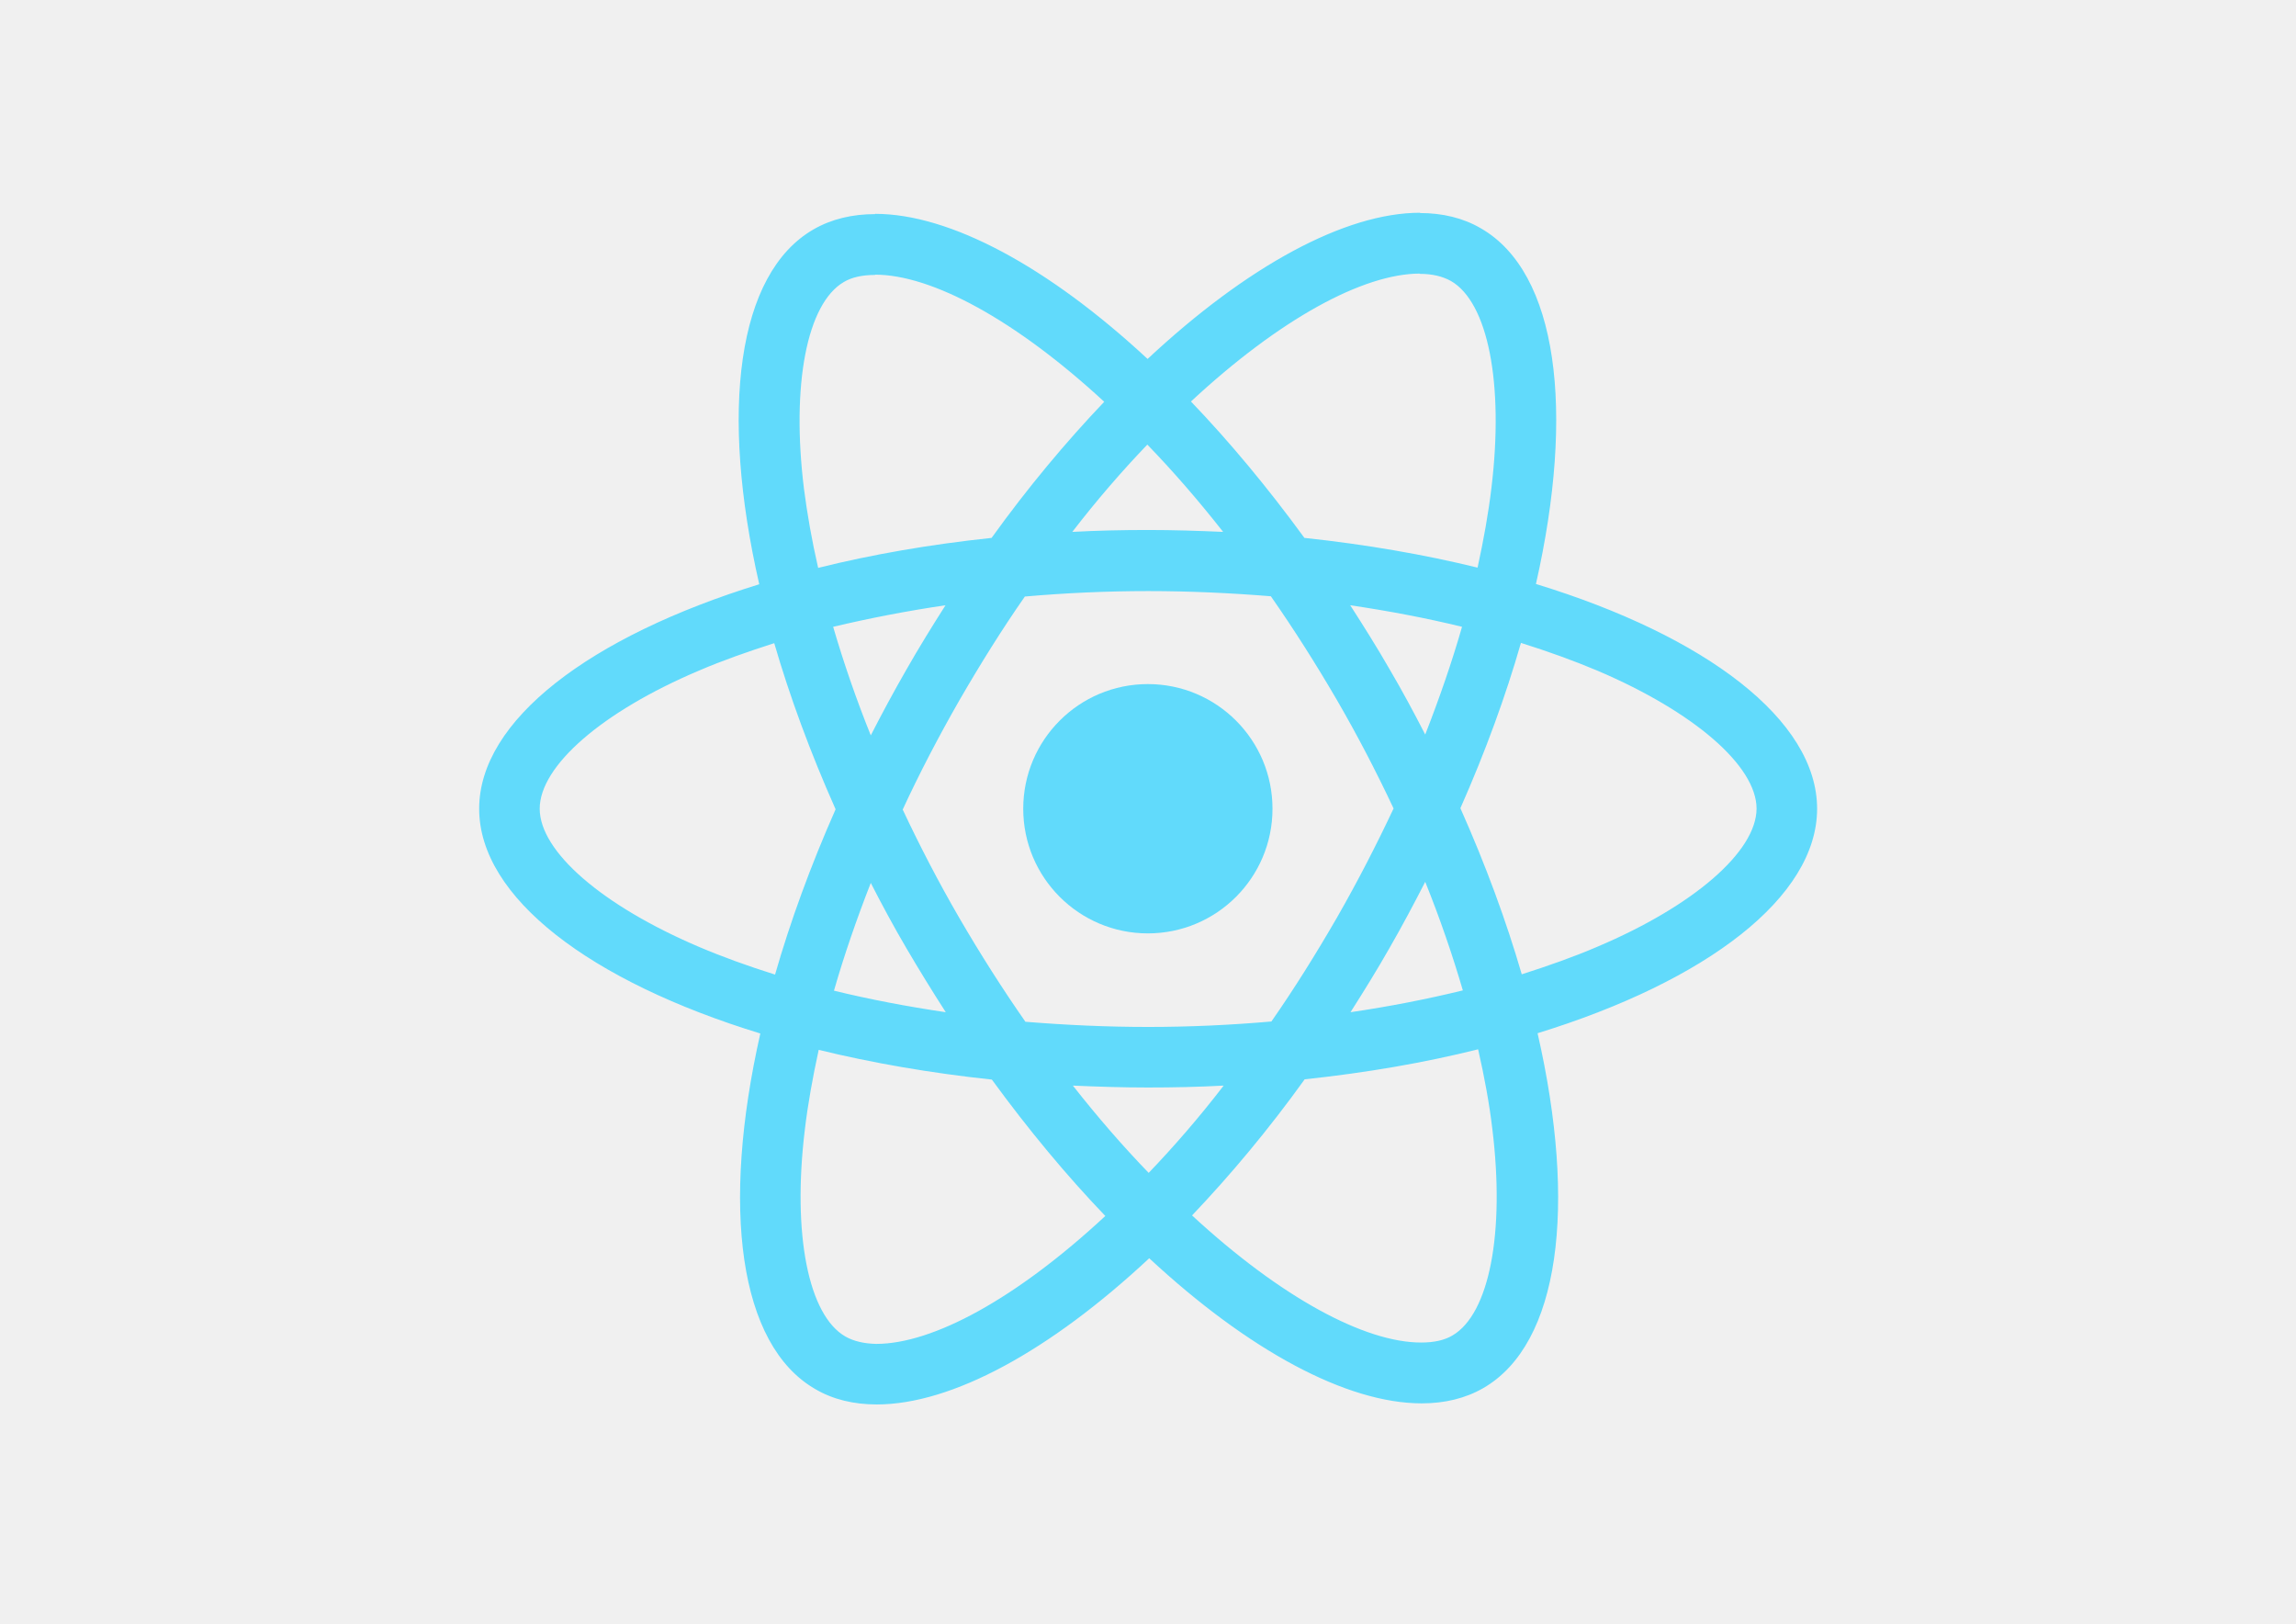
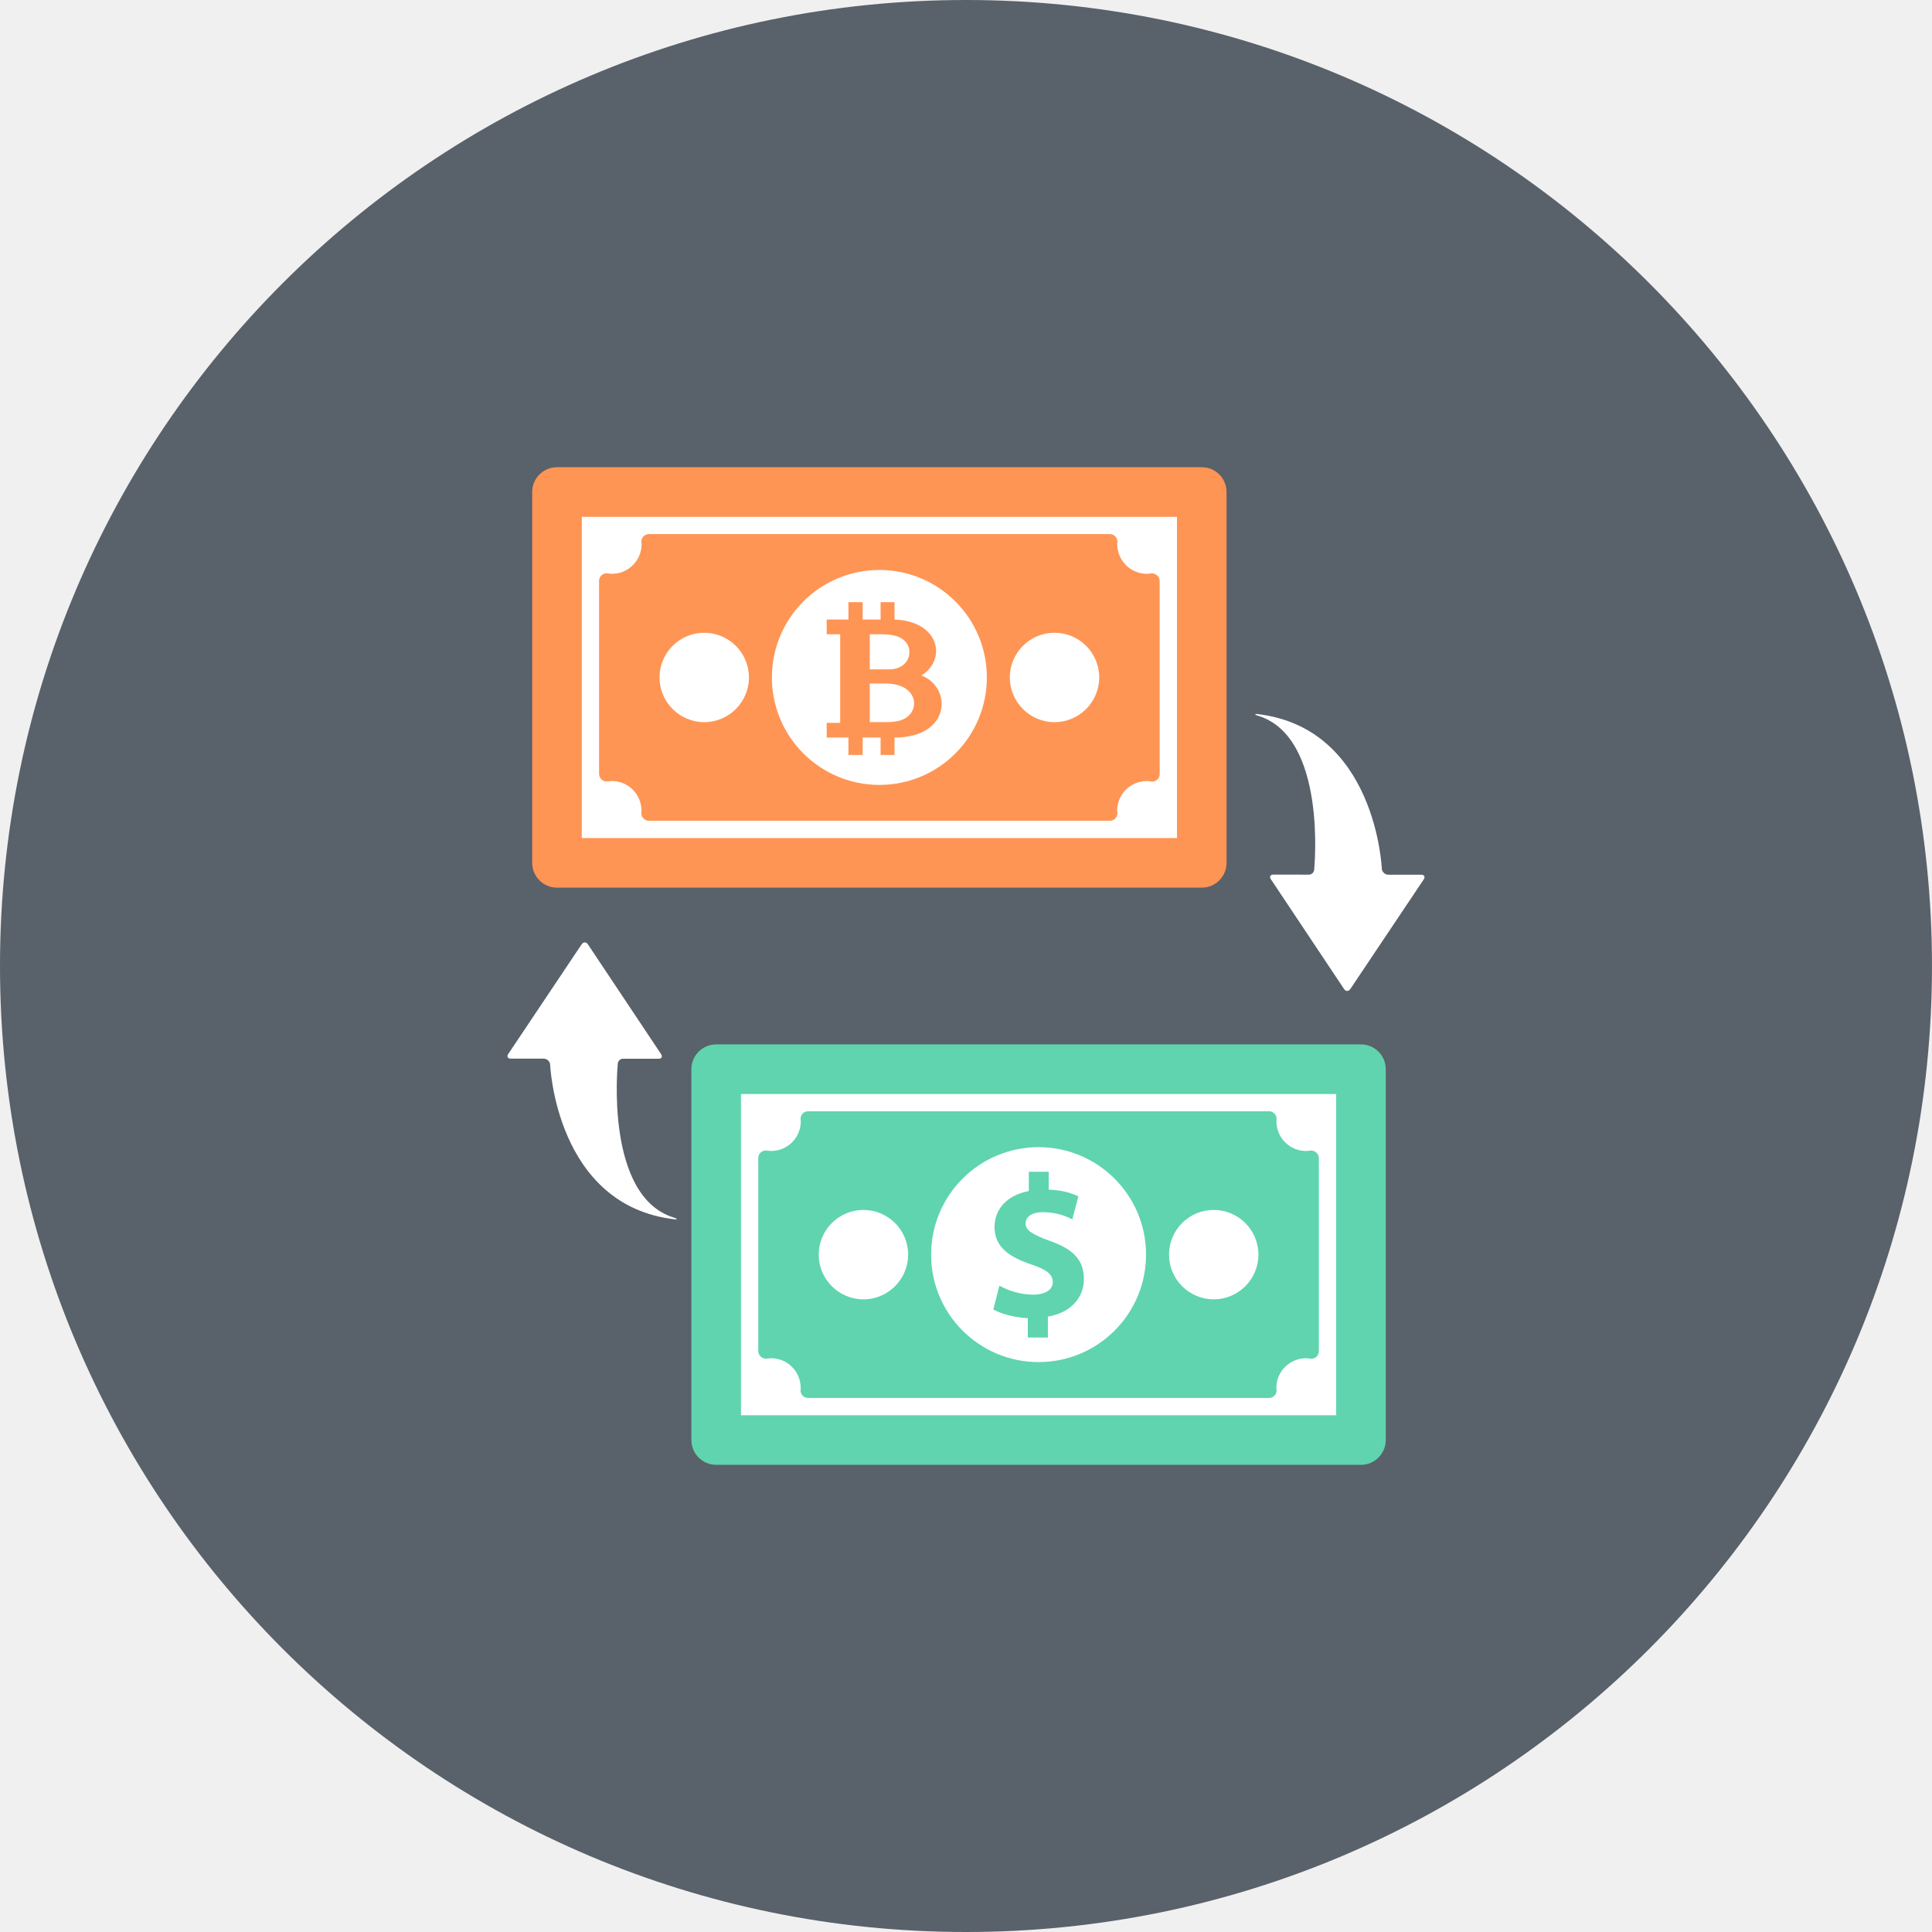
- <svg xmlns="http://www.w3.org/2000/svg" viewBox="0 0 841.9 595.3">
-   <g fill="#61DAFB">
-     <path d="M666.3 296.5c0-32.5-40.7-63.3-103.1-82.4 14.4-63.6 8-114.2-20.2-130.4-6.5-3.8-14.1-5.6-22.4-5.6v22.3c4.6 0 8.3.9 11.4 2.6 13.6 7.8 19.5 37.5 14.9 75.7-1.1 9.4-2.9 19.3-5.1 29.4-19.6-4.8-41-8.5-63.5-10.9-13.5-18.5-27.5-35.3-41.6-50 32.6-30.3 63.2-46.9 84-46.9V78c-27.5 0-63.5 19.6-99.9 53.6-36.4-33.8-72.4-53.2-99.9-53.2v22.3c20.7 0 51.4 16.5 84 46.6-14 14.7-28 31.4-41.3 49.9-22.6 2.4-44 6.1-63.6 11-2.3-10-4-19.7-5.2-29-4.7-38.2 1.1-67.9 14.6-75.8 3-1.8 6.9-2.6 11.5-2.6V78.5c-8.4 0-16 1.8-22.6 5.6-28.1 16.2-34.4 66.7-19.9 130.1-62.2 19.2-102.7 49.9-102.7 82.3 0 32.5 40.7 63.3 103.1 82.4-14.4 63.6-8 114.2 20.2 130.4 6.5 3.8 14.1 5.6 22.5 5.6 27.5 0 63.5-19.6 99.9-53.6 36.4 33.8 72.4 53.2 99.9 53.2 8.4 0 16-1.8 22.6-5.6 28.1-16.2 34.4-66.7 19.9-130.1 62-19.1 102.5-49.9 102.5-82.3zm-130.2-66.7c-3.7 12.9-8.3 26.2-13.5 39.5-4.1-8-8.4-16-13.1-24-4.6-8-9.5-15.8-14.4-23.4 14.2 2.1 27.9 4.7 41 7.9zm-45.8 106.5c-7.8 13.5-15.8 26.3-24.1 38.2-14.9 1.3-30 2-45.2 2-15.1 0-30.2-.7-45-1.9-8.3-11.9-16.4-24.6-24.2-38-7.6-13.1-14.5-26.4-20.8-39.8 6.2-13.4 13.2-26.8 20.7-39.9 7.8-13.5 15.8-26.3 24.1-38.2 14.9-1.3 30-2 45.2-2 15.1 0 30.2.7 45 1.9 8.3 11.9 16.4 24.6 24.2 38 7.6 13.1 14.5 26.4 20.8 39.8-6.3 13.4-13.2 26.8-20.7 39.9zm32.3-13c5.4 13.4 10 26.8 13.8 39.8-13.1 3.2-26.9 5.9-41.2 8 4.9-7.7 9.8-15.6 14.4-23.7 4.6-8 8.9-16.1 13-24.1zM421.2 430c-9.3-9.6-18.6-20.3-27.8-32 9 .4 18.2.7 27.5.7 9.4 0 18.7-.2 27.8-.7-9 11.7-18.3 22.4-27.5 32zm-74.4-58.9c-14.2-2.1-27.9-4.7-41-7.9 3.7-12.9 8.3-26.2 13.5-39.5 4.1 8 8.4 16 13.1 24 4.7 8 9.5 15.8 14.4 23.4zM420.7 163c9.3 9.6 18.6 20.3 27.8 32-9-.4-18.2-.7-27.5-.7-9.4 0-18.7.2-27.8.7 9-11.7 18.3-22.4 27.5-32zm-74 58.9c-4.9 7.7-9.8 15.6-14.4 23.7-4.6 8-8.9 16-13 24-5.4-13.4-10-26.8-13.8-39.8 13.1-3.1 26.9-5.8 41.2-7.9zm-90.5 125.2c-35.4-15.1-58.3-34.9-58.3-50.6 0-15.7 22.9-35.6 58.3-50.6 8.6-3.7 18-7 27.7-10.1 5.7 19.6 13.2 40 22.5 60.9-9.2 20.8-16.6 41.1-22.2 60.6-9.9-3.1-19.3-6.5-28-10.2zM310 490c-13.6-7.8-19.5-37.5-14.9-75.7 1.1-9.4 2.9-19.3 5.1-29.4 19.6 4.8 41 8.5 63.5 10.9 13.5 18.5 27.5 35.3 41.6 50-32.6 30.3-63.2 46.9-84 46.9-4.5-.1-8.3-1-11.3-2.7zm237.2-76.2c4.7 38.2-1.1 67.9-14.6 75.8-3 1.8-6.9 2.6-11.5 2.6-20.7 0-51.4-16.5-84-46.6 14-14.7 28-31.4 41.3-49.9 22.6-2.4 44-6.1 63.6-11 2.3 10.1 4.1 19.8 5.2 29.1zm38.5-66.7c-8.6 3.7-18 7-27.7 10.1-5.7-19.6-13.2-40-22.5-60.9 9.2-20.8 16.6-41.1 22.2-60.6 9.9 3.1 19.3 6.5 28.1 10.2 35.4 15.1 58.3 34.9 58.3 50.6-.1 15.7-23 35.6-58.4 50.6zM320.8 78.4z" />
-     <circle cx="420.9" cy="296.5" r="45.7" />
-     <path d="M520.5 78.1z" />
+ <svg xmlns="http://www.w3.org/2000/svg" style="enable-background:new 0 0 500 500.004;" version="1.1" viewBox="0 0 500 500.004" xml:space="preserve">
+   <g id="bitcoin-dollar-exchange">
+     <g>
+       <path d="M250.002,500.004C111.935,500.004,0,388.074,0,249.998C0,111.931,111.935,0,250.002,0    C388.069,0,500,111.931,500,249.998C500,388.074,388.069,500.004,250.002,500.004z" style="fill:#59616A;" />
+       <g id="_x31_8">
+         <g>
+           <path d="M358.634,276.716v95.965c0,3.547-2.872,6.419-6.414,6.419H185.348      c-3.538,0-6.419-2.872-6.419-6.419v-95.965c0-3.556,2.88-6.428,6.419-6.428h166.871      C355.762,270.288,358.634,273.16,358.634,276.716z" style="fill:#5FD4AF;" />
+           <rect height="83.136" style="fill:#FFFFFF;" width="154.037" x="191.767" y="283.134" />
+           <path d="M196.973,351.176c-0.431-0.376-0.735-0.906-0.735-1.47v-50.025c0-0.555,0.256-1.094,0.675-1.461      c0.432-0.376,1-0.522,1.556-0.453c0.436,0.052,0.761,0.111,1.094,0.111c4.243,0,7.683-3.436,7.683-7.675      c0-0.051-0.055-0.479-0.055-0.521c-0.038-0.53,0.149-1.06,0.512-1.462c0.372-0.393,0.885-0.624,1.427-0.624h119.311      c0.543,0,1.056,0.231,1.419,0.624c0.371,0.402,0.555,0.932,0.521,1.462c0,0.042-0.034,0.359-0.047,0.402      c-0.017,4.359,3.432,7.795,7.675,7.795c0.333,0,0.654-0.06,0.978-0.102c0.556-0.068,1.188,0.085,1.611,0.453      c0.431,0.368,0.726,0.898,0.726,1.453v50.025c0,0.564-0.248,1.102-0.675,1.47c-0.423,0.368-0.992,0.539-1.547,0.453      c-0.44-0.068-0.761-0.119-1.094-0.119c-4.243,0-7.692,3.444-7.692,7.683c0.008,0.035,0.064,0.47,0.064,0.513      c0.034,0.539-0.15,1.077-0.521,1.47c-0.363,0.393-0.876,0.615-1.419,0.615H209.13c-0.543,0-1.056-0.222-1.427-0.615      c-0.363-0.393-0.551-0.932-0.512-1.47c0-0.042,0.034-0.35,0.038-0.393c0.017-4.359-3.423-7.803-7.666-7.803      c-0.333,0-0.658,0.051-0.987,0.102C198.015,351.689,197.391,351.535,196.973,351.176z" style="fill:#5FD4AF;" />
+           <path d="M302.544,324.698c0,6.376,5.192,11.573,11.564,11.573c6.389,0,11.572-5.197,11.572-11.573      c0-6.384-5.184-11.564-11.572-11.564C307.736,313.134,302.544,318.314,302.544,324.698z" style="fill:#FFFFFF;" />
+           <path d="M240.972,324.698c0,15.376,12.453,27.812,27.816,27.812c15.363,0,27.812-12.436,27.812-27.812      c0-15.359-12.449-27.811-27.812-27.811C253.425,296.887,240.972,309.339,240.972,324.698z" style="fill:#FFFFFF;" />
+           <path d="M211.887,324.698c0,6.376,5.188,11.573,11.568,11.573c6.381,0,11.573-5.197,11.573-11.573      c0-6.384-5.192-11.564-11.573-11.564C217.075,313.134,211.887,318.314,211.887,324.698z" style="fill:#FFFFFF;" />
+           <path d="M267.365,335.057c-3.419,0-6.517-1.111-8.722-2.325l-1.577,6.162      c1.996,1.102,5.414,2.094,8.931,2.248v5.009h5.201v-5.419c6.047-1,9.312-4.991,9.312-9.667c0-4.786-2.47-7.675-8.735-9.889      c-4.504-1.624-6.35-2.777-6.35-4.47c0-1.47,1.098-2.991,4.517-2.991c3.782,0,6.248,1.213,7.577,1.837l1.568-5.94      c-1.842-0.838-4.205-1.624-7.671-1.727v-4.632h-5.154v4.992c-5.62,1.051-8.876,4.675-8.876,9.35      c0,5.111,3.833,7.743,9.457,9.624c3.94,1.316,5.624,2.573,5.624,4.581C272.467,333.843,270.416,335.057,267.365,335.057z" style="fill:#5FD4AF;" />
+         </g>
+         <g>
+           <path d="M317.433,127.341v95.965c0,3.538-2.872,6.419-6.414,6.419h-166.87      c-3.538,0-6.419-2.88-6.419-6.419v-95.965c0-3.556,2.88-6.427,6.419-6.427h166.87      C314.561,120.914,317.433,123.785,317.433,127.341z" style="fill:#FF9554;" />
+           <rect height="83.128" style="fill:#FFFFFF;" width="154.037" x="150.567" y="133.759" />
+           <path d="M155.772,201.802c-0.432-0.376-0.735-0.906-0.735-1.47v-50.025c0-0.556,0.256-1.094,0.675-1.462      c0.431-0.376,1-0.522,1.551-0.453c0.44,0.051,0.765,0.111,1.098,0.111c4.244,0,7.684-3.436,7.684-7.675      c0-0.052-0.06-0.479-0.06-0.522c-0.034-0.538,0.154-1.06,0.517-1.462c0.368-0.393,0.88-0.624,1.427-0.624h119.311      c0.543,0,1.056,0.231,1.419,0.624c0.372,0.402,0.556,0.923,0.522,1.462c0,0.043-0.034,0.359-0.047,0.402      c-0.017,4.359,3.432,7.795,7.675,7.795c0.333,0,0.654-0.06,0.979-0.103c0.555-0.068,1.184,0.086,1.611,0.453      c0.432,0.368,0.727,0.898,0.727,1.453v50.025c0,0.564-0.248,1.103-0.675,1.47c-0.423,0.367-0.992,0.538-1.547,0.453      c-0.44-0.069-0.761-0.12-1.094-0.12c-4.243,0-7.692,3.444-7.692,7.684c0.009,0.034,0.064,0.47,0.064,0.513      c0.034,0.538-0.15,1.077-0.522,1.47c-0.363,0.393-0.876,0.615-1.419,0.615H167.93c-0.547,0-1.06-0.222-1.427-0.615      c-0.363-0.393-0.551-0.932-0.517-1.47c0-0.043,0.039-0.351,0.043-0.393c0.017-4.359-3.423-7.803-7.667-7.803      c-0.333,0-0.658,0.051-0.987,0.103C156.811,202.314,156.187,202.161,155.772,201.802z" style="fill:#FF9554;" />
+           <path d="M261.34,175.323c0,6.376,5.197,11.572,11.568,11.572c6.385,0,11.573-5.197,11.573-11.572      c0-6.385-5.188-11.564-11.573-11.564C266.536,163.759,261.34,168.939,261.34,175.323z" style="fill:#FFFFFF;" />
+           <path d="M199.768,175.323c0,15.376,12.457,27.811,27.82,27.811c15.363,0,27.812-12.436,27.812-27.811      c0-15.359-12.449-27.812-27.812-27.812C212.224,147.512,199.768,159.964,199.768,175.323z" style="fill:#FFFFFF;" />
+           <path d="M170.687,175.323c0,6.376,5.188,11.572,11.568,11.572c6.376,0,11.572-5.197,11.572-11.572      c0-6.385-5.197-11.564-11.572-11.564C175.874,163.759,170.687,168.939,170.687,175.323z" style="fill:#FFFFFF;" />
+           <path d="M238.477,174.819c2.97-1.863,4.367-5.008,3.564-8.043c-1.017-3.803-5.056-6.265-10.538-6.436      v-4.504H227.9v4.496h-4.641v-4.496h-3.684v4.496h-5.624v3.812h3.491v22.931h-3.491v3.804h5.624v4.495h3.684v-4.495h4.641v4.495      h3.602v-4.495c3.568,0,6.483-0.769,8.65-2.248c1.88-1.299,3.072-3.077,3.436-5.137      C244.245,179.836,242.1,176.203,238.477,174.819z M225.1,164.144c0.415,0,0.808,0,1.171,0c0.333,0,0.654,0,0.953,0      c1.983,0,3.137,0.051,4.363,0.368c3.103,0.778,3.949,3.06,3.739,4.769c-0.346,2.718-2.859,3.949-5.043,3.949H225.1V164.144z       M232.758,186.511c-0.94,0.248-2.09,0.376-3.397,0.376H225.1v-9.991h4.111c2.184,0,4.021,0.487,5.325,1.419      c1.124,0.795,1.833,1.923,1.995,3.162C236.822,183.793,235.275,185.87,232.758,186.511z" style="fill:#FF9554;" />
+         </g>
+         <path d="M367.817,226.374c0.795,0.017,1.081,0.555,0.641,1.222l-18.995,28.367     c-0.449,0.666-1.171,0.666-1.616,0l-18.94-28.41c-0.44-0.666-0.145-1.213,0.645-1.205l9.166,0.009     c0.795,0,1.431-0.65,1.402-1.453c0,0,3.41-34.17-14.517-39.658c-0.786-0.231-1.073-0.547-0.295-0.461     c30.906,3.53,32.316,40.154,32.316,40.154c0.111,0.786,0.859,1.436,1.658,1.436H367.817z" style="fill:#FFFFFF;" />
+         <path d="M132.178,273.972c-0.795-0.008-1.081-0.547-0.641-1.205l18.995-28.375     c0.449-0.658,1.171-0.658,1.615,0l18.94,28.41c0.44,0.667,0.145,1.214-0.645,1.205l-9.166-0.009     c-0.795,0-1.432,0.658-1.402,1.453c0,0-3.41,34.171,14.517,39.658c0.786,0.231,1.073,0.556,0.295,0.462     c-30.906-3.53-32.316-40.154-32.316-40.154c-0.111-0.786-0.859-1.436-1.659-1.436L132.178,273.972z" style="fill:#FFFFFF;" />
+       </g>
+     </g>
  </g>
+   <g id="Layer_1" />
</svg>
